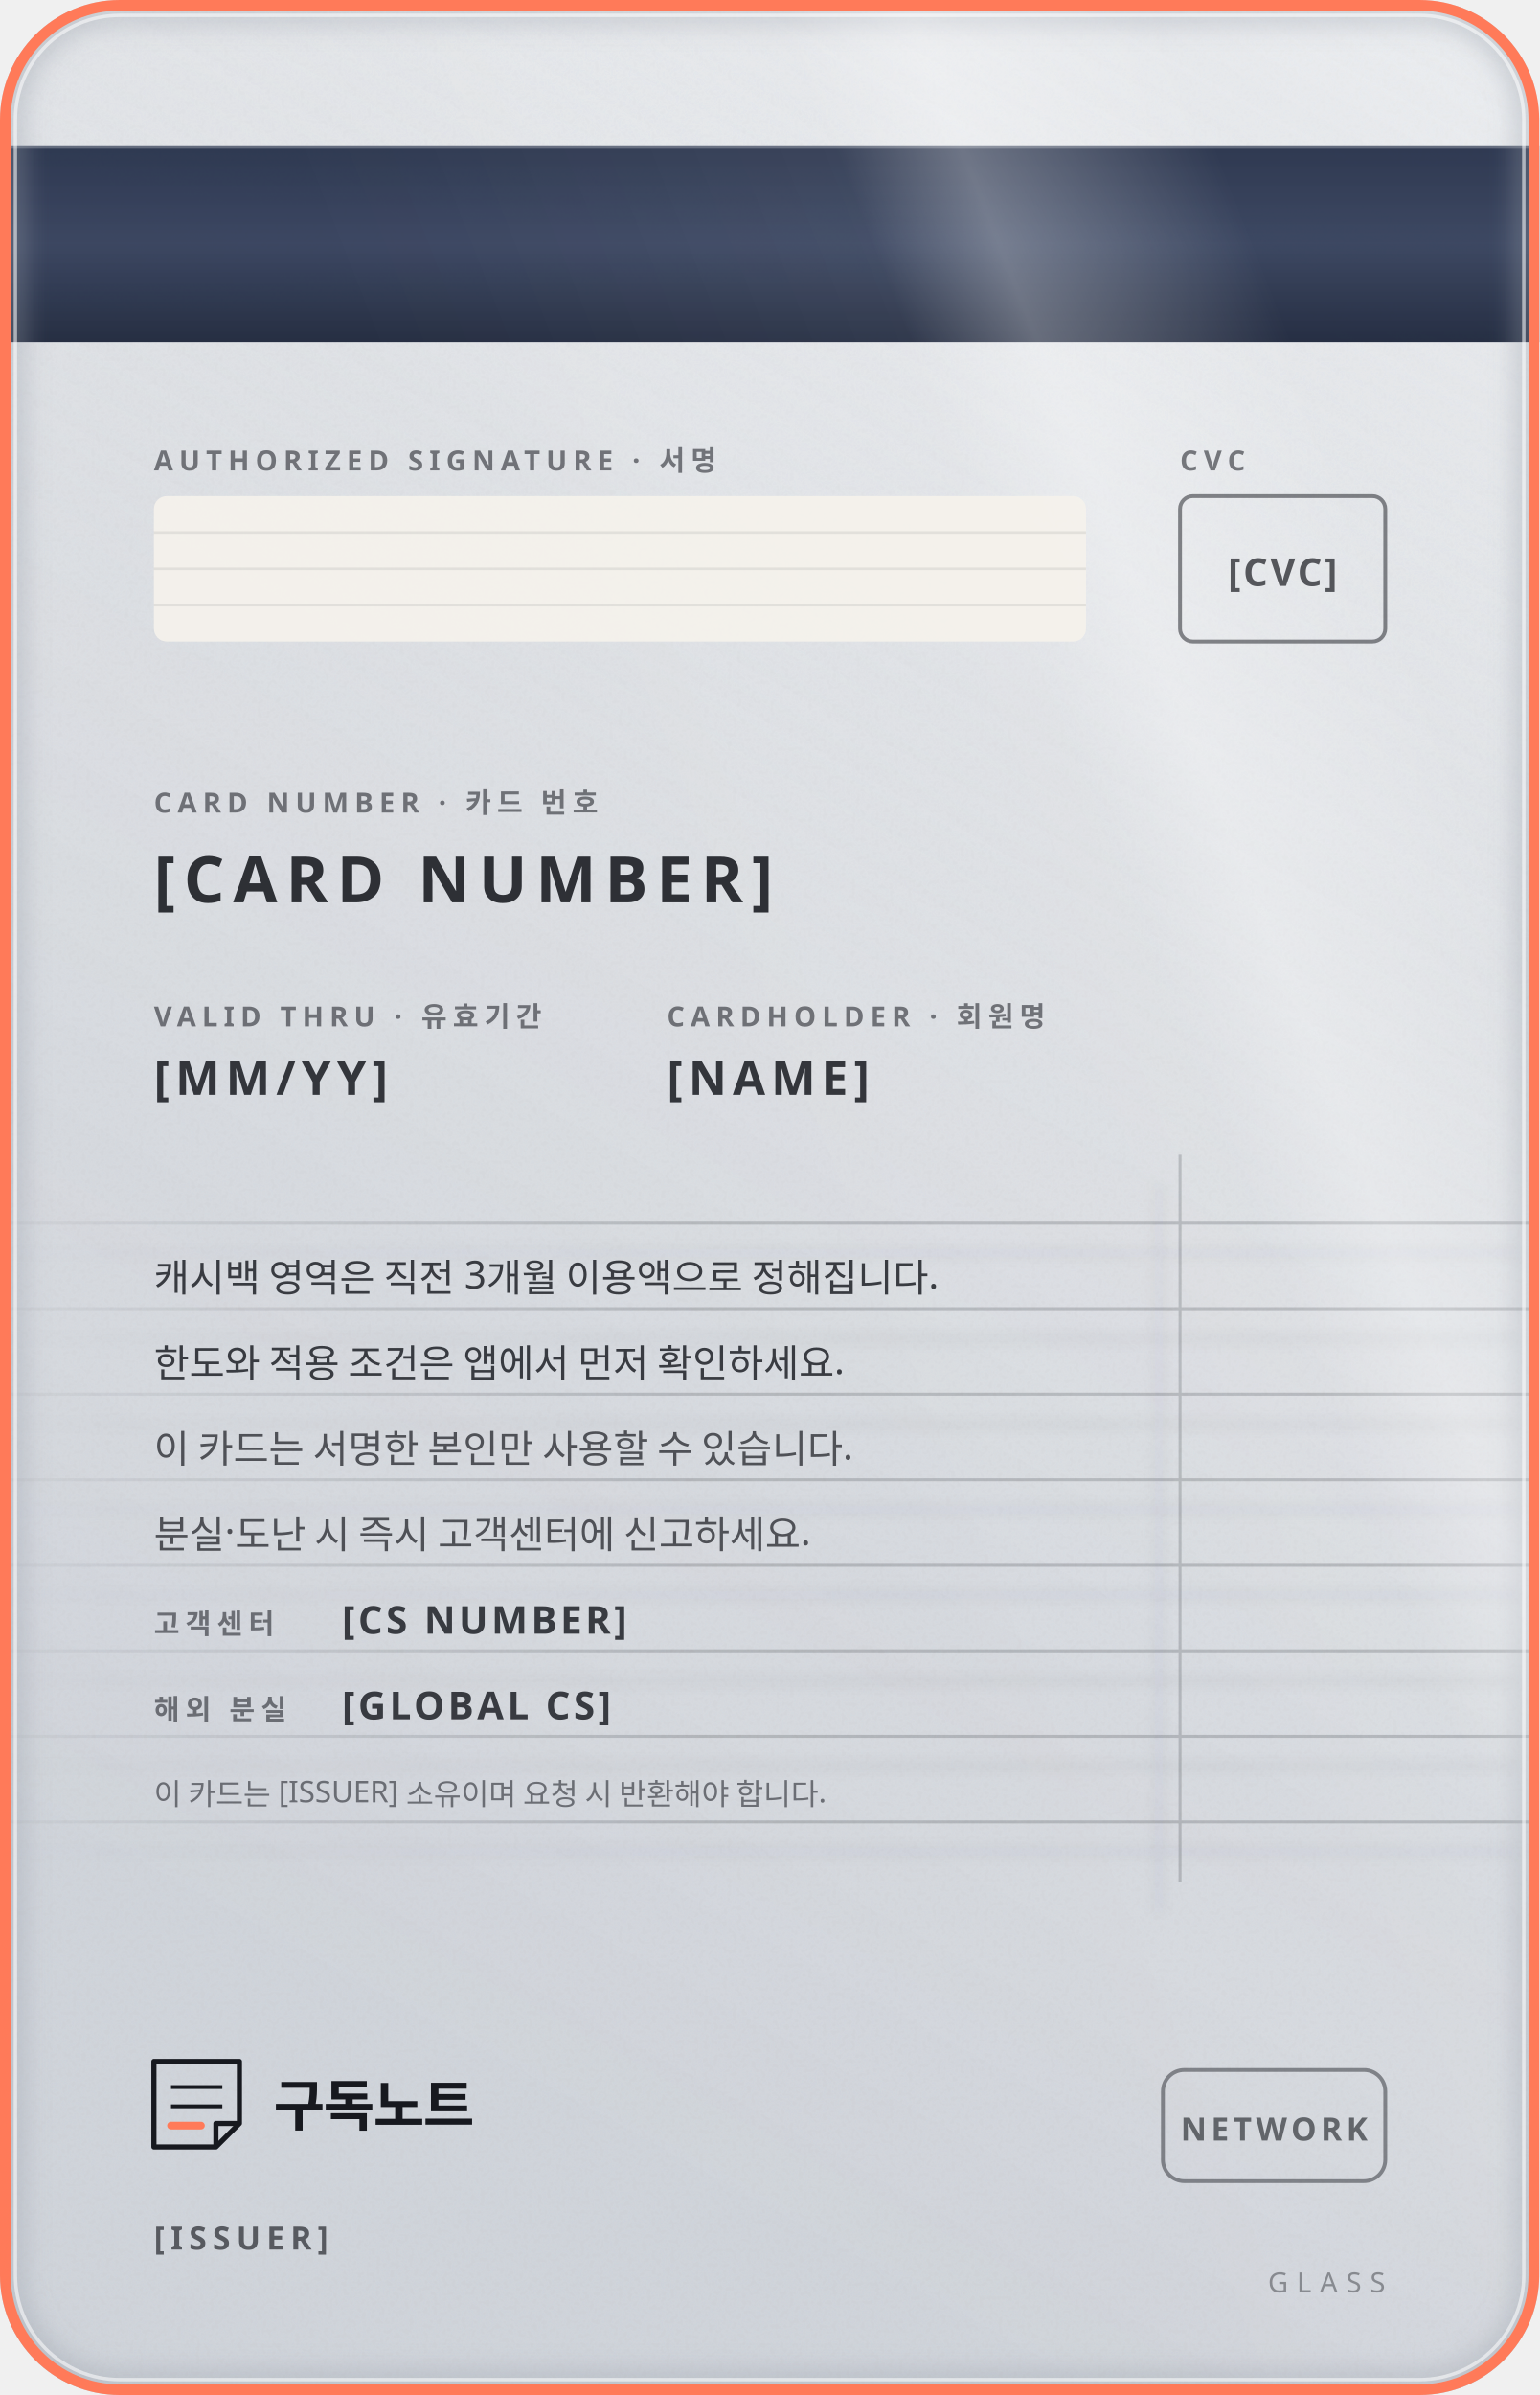
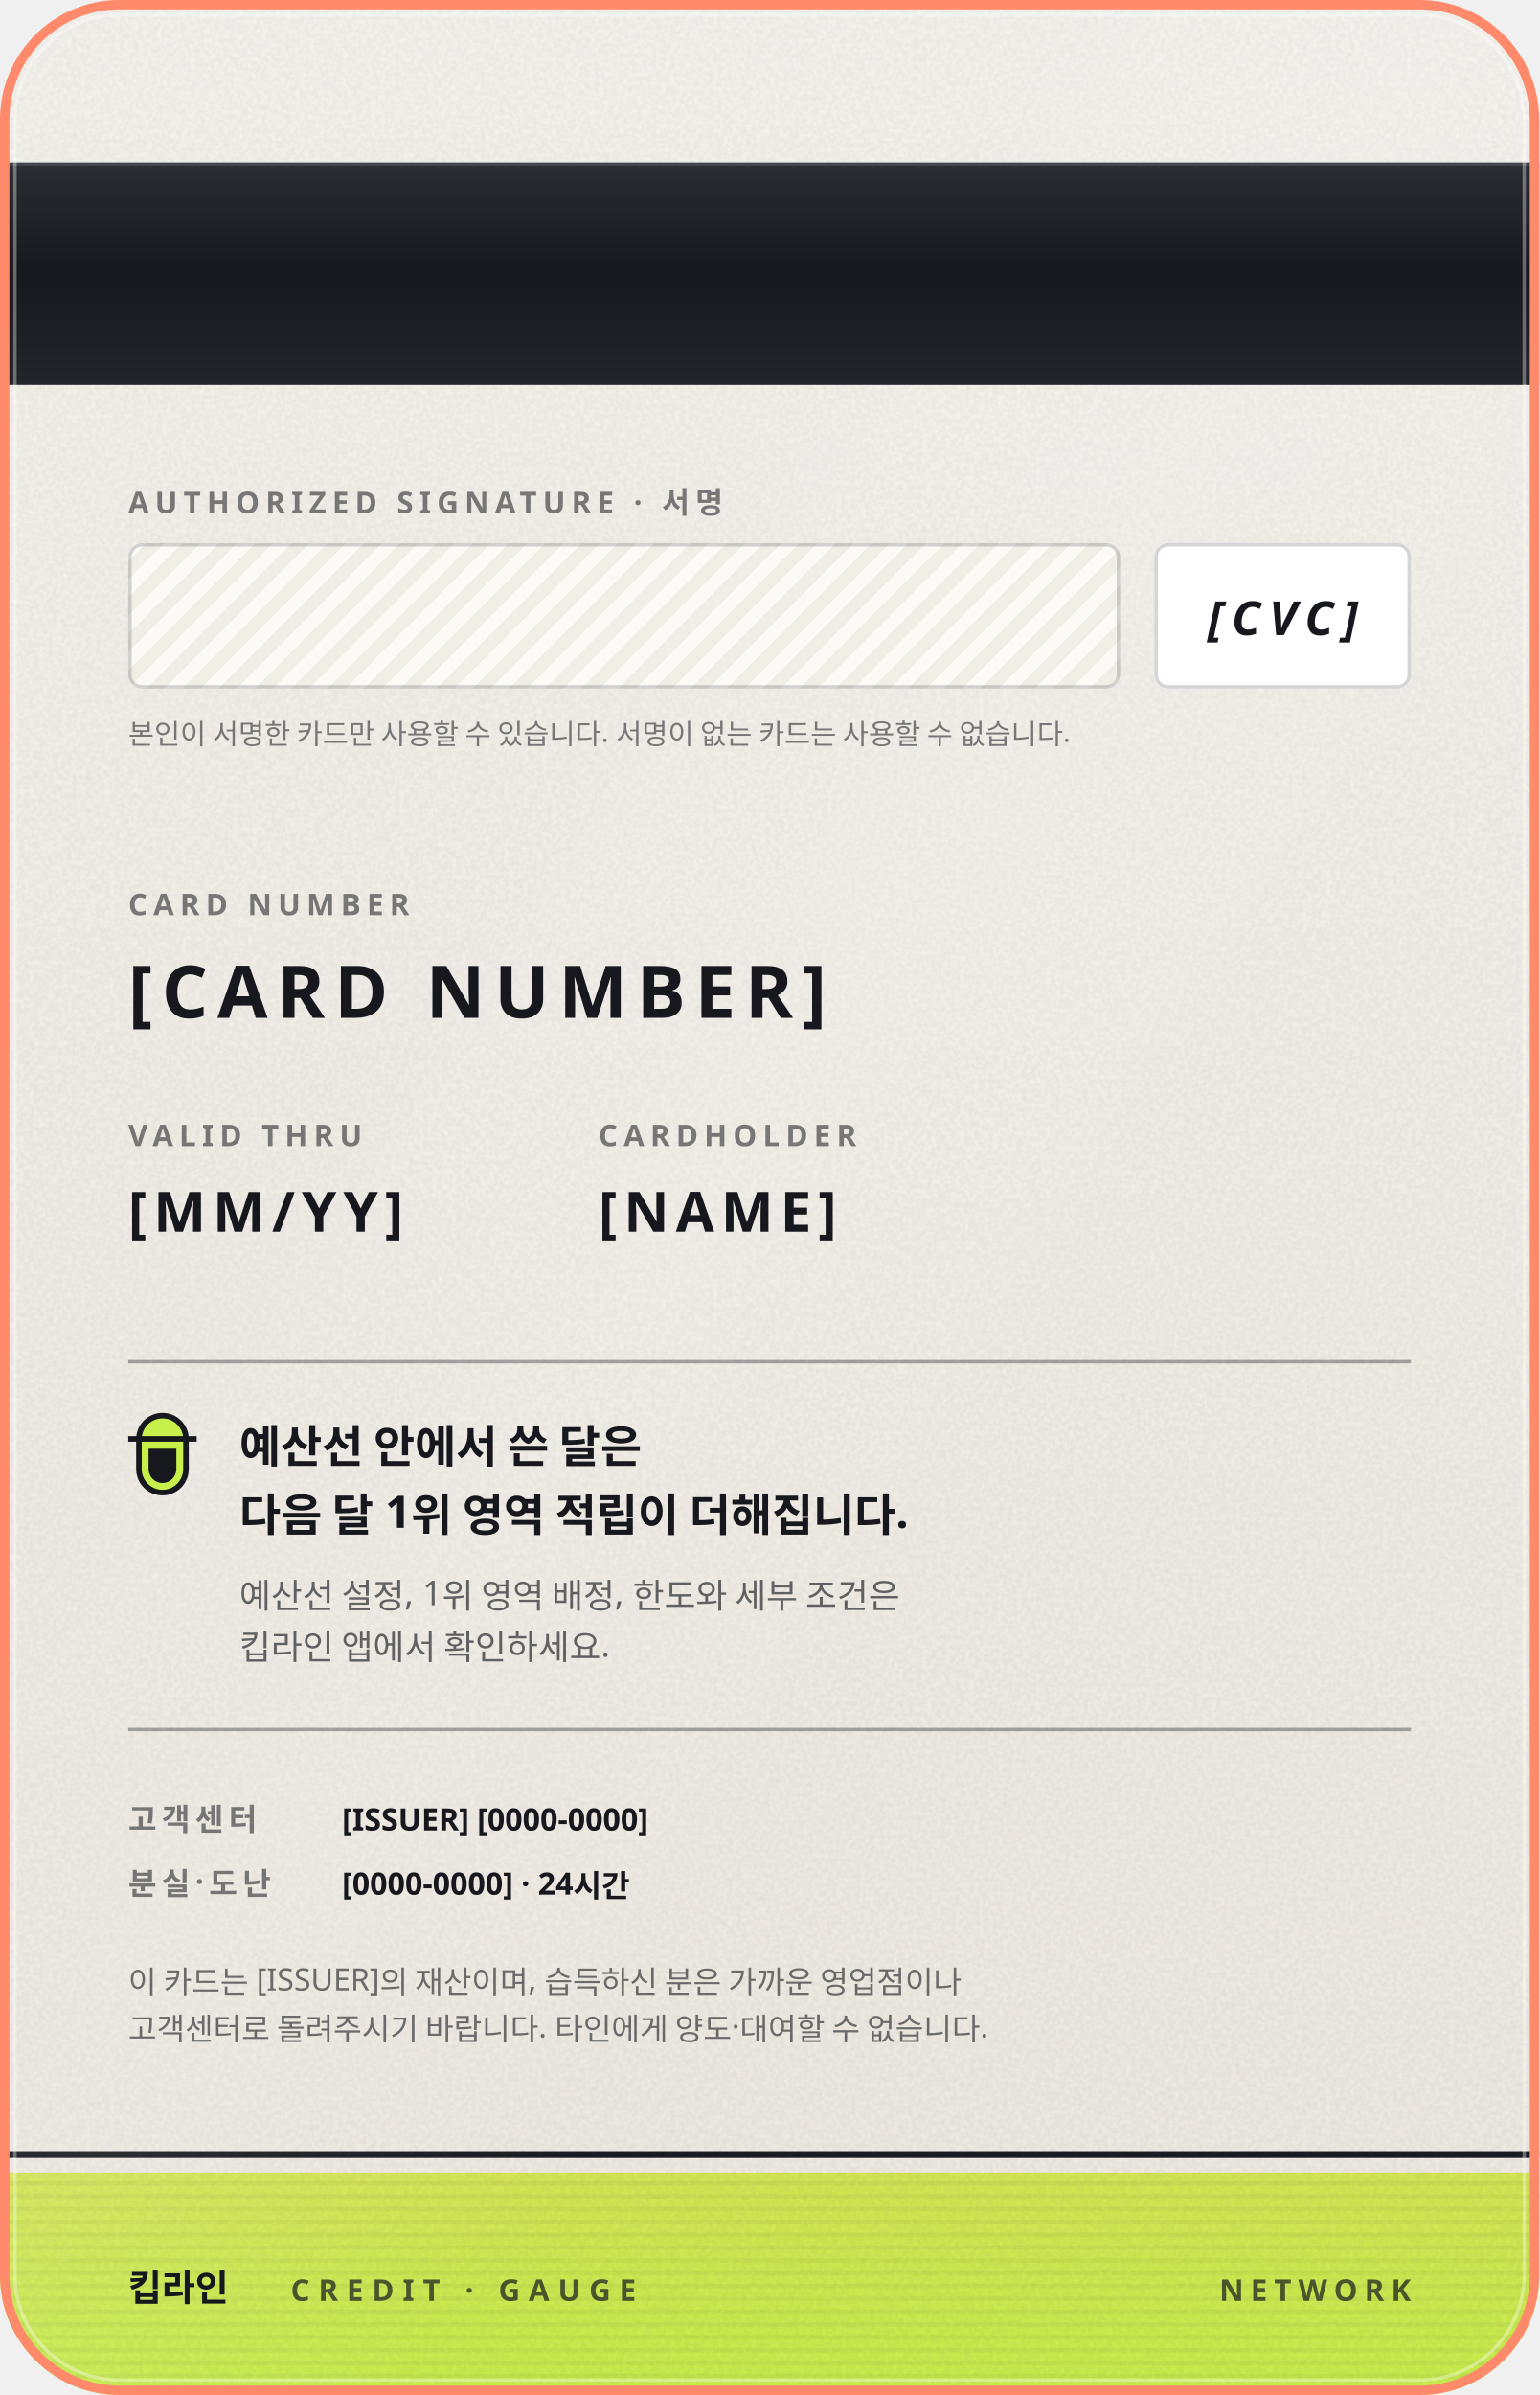
<svg xmlns="http://www.w3.org/2000/svg" viewBox="0 0 360 560" width="360" height="560">
  <defs>
-     <linearGradient id="body" x1="1" y1="0" x2="0.65" y2="1">
-       <stop offset="0" stop-color="#EEF0F3" stop-opacity="0.92" />
-       <stop offset="0.5" stop-color="#DADDE2" stop-opacity="0.80" />
-       <stop offset="1" stop-color="#CDD1D8" stop-opacity="0.86" />
-     </linearGradient>
-     <linearGradient id="glare" x1="1" y1="0" x2="0" y2="0.62">
-       <stop offset="0.18" stop-color="#FFFFFF" stop-opacity="0" />
-       <stop offset="0.30" stop-color="#FFFFFF" stop-opacity="0.30" />
-       <stop offset="0.36" stop-color="#FFFFFF" stop-opacity="0.05" />
-       <stop offset="0.62" stop-color="#FFFFFF" stop-opacity="0" />
-     </linearGradient>
-     <linearGradient id="mag" x1="0" y1="0" x2="0" y2="1">
-       <stop offset="0" stop-color="#1F2A44" stop-opacity="0.92" />
-       <stop offset="0.5" stop-color="#2A3653" stop-opacity="0.9" />
-       <stop offset="1" stop-color="#1A2338" stop-opacity="0.94" />
-     </linearGradient>
-     <linearGradient id="fadeG" x1="1" y1="0" x2="0" y2="0">
-       <stop offset="0" stop-color="#fff" stop-opacity="1" />
-       <stop offset="0.55" stop-color="#fff" stop-opacity="0.9" />
-       <stop offset="1" stop-color="#fff" stop-opacity="0.15" />
-     </linearGradient>
-     <mask id="fade">
-       <rect width="360" height="560" fill="url(#fadeG)" />
-     </mask>
-     <filter id="grain" x="0" y="0" width="100%" height="100%">
-       <feTurbulence type="fractalNoise" baseFrequency="0.9" numOctaves="2" seed="11" result="n" />
-       <feColorMatrix type="matrix" values="0 0 0 0 0.09  0 0 0 0 0.1  0 0 0 0 0.12  0 0 0 0.05 0" in="n" />
-     </filter>
-     <filter id="soft" x="-5%" y="-20%" width="110%" height="140%">
-       <feGaussianBlur stdDeviation="1.4" />
-     </filter>
-     <filter id="rim" x="-5%" y="-5%" width="110%" height="110%">
-       <feGaussianBlur stdDeviation="3" />
-     </filter>
    <clipPath id="card">
      <rect x="0" y="0" width="360" height="560" rx="28" />
    </clipPath>
+     <linearGradient id="cream" x1="0" y1="0" x2="0" y2="1">
+       <stop offset="0" stop-color="#F7F4EE" />
+       <stop offset="1" stop-color="#EFEBE2" />
+     </linearGradient>
+     <linearGradient id="rise" x1="0" y1="1" x2="0" y2="0">
+       <stop offset="0" stop-color="#C8F04A" />
+       <stop offset="1" stop-color="#D6E853" />
+     </linearGradient>
+     <linearGradient id="stripe" x1="0" y1="0" x2="0" y2="1">
+       <stop offset="0" stop-color="#2A2D33" />
+       <stop offset="0.5" stop-color="#16181D" />
+       <stop offset="1" stop-color="#22252B" />
+     </linearGradient>
+     <linearGradient id="sheen" x1="0" y1="0" x2="1" y2="1">
+       <stop offset="0.32" stop-color="#FFFFFF" stop-opacity="0" />
+       <stop offset="0.48" stop-color="#FFFFFF" stop-opacity="0.08" />
+       <stop offset="0.64" stop-color="#FFFFFF" stop-opacity="0" />
+     </linearGradient>
+     <pattern id="sig" width="6" height="6" patternUnits="userSpaceOnUse" patternTransform="rotate(45)">
+       <rect width="6" height="6" fill="#FBFAF6" />
+       <rect width="3" height="6" fill="#F1EEE6" />
+     </pattern>
+     <pattern id="screen" width="4" height="3" patternUnits="userSpaceOnUse">
+       <rect width="4" height="1" fill="#16181D" opacity="0.045" />
+     </pattern>
+     <filter id="grain" x="0" y="0" width="100%" height="100%">
+       <feTurbulence type="fractalNoise" baseFrequency="0.9" numOctaves="2" seed="11" />
+       <feColorMatrix type="matrix" values="0 0 0 0 0.09  0 0 0 0 0.09  0 0 0 0 0.11  0 0 0 0.10 0" />
+     </filter>
  </defs>
-   <g clip-path="url(#card)">
-     <rect width="360" height="560" fill="url(#body)" />
+   <g clip-path="url(#card)" font-family="Pretendard Variable, Pretendard, Apple SD Gothic Neo, Noto Sans KR, sans-serif">
+     <rect width="360" height="560" fill="url(#cream)" />
+     <rect x="0" y="508" width="360" height="52" fill="url(#rise)" />
+     <rect x="0" y="508" width="360" height="52" fill="url(#screen)" />
+     <rect x="0" y="503" width="360" height="1.6" fill="#16181D" />
    <rect width="360" height="560" filter="url(#grain)" />
-     <g mask="url(#fade)">
-       <g filter="url(#soft)" stroke="#1F2A44" stroke-opacity="0.08" stroke-width="1.2" transform="translate(-5 7)">
-         <path d="M0 286H360M0 306H360M0 326H360M0 346H360M0 366H360M0 386H360M0 406H360M0 426H360M276 270V440" />
+     <rect width="360" height="560" fill="url(#sheen)" />
+     <rect x="0" y="38" width="360" height="52" fill="url(#stripe)" />
+     <rect x="0" y="38" width="360" height="0.8" fill="#FFFFFF" opacity="0.12" />
+     <text x="30" y="120" font-size="7" font-weight="600" letter-spacing="1.4" fill="#16181D" opacity="0.55">AUTHORIZED SIGNATURE · 서명</text>
+     <rect x="30" y="127" width="232" height="34" rx="3" fill="url(#sig)" />
+     <rect x="30.4" y="127.4" width="231.2" height="33.2" rx="2.8" fill="none" stroke="#16181D" stroke-opacity="0.18" stroke-width="0.8" />
+     <rect x="270" y="127" width="60" height="34" rx="3" fill="#FFFFFF" />
+     <rect x="270.4" y="127.4" width="59.2" height="33.2" rx="2.8" fill="none" stroke="#16181D" stroke-opacity="0.18" stroke-width="0.8" />
+     <text x="300" y="148.5" text-anchor="middle" font-size="11" font-weight="600" letter-spacing="2" fill="#16181D" font-style="italic">[CVC]</text>
+     <text x="30" y="174" font-size="6.6" fill="#16181D" opacity="0.55">본인이 서명한 카드만 사용할 수 있습니다. 서명이 없는 카드는 사용할 수 없습니다.</text>
+     <text x="30" y="214" font-size="7" font-weight="600" letter-spacing="1.4" fill="#16181D" opacity="0.55">CARD NUMBER</text>
+     <text x="30" y="238" font-size="17" font-weight="600" letter-spacing="2.2" fill="#16181D">[CARD NUMBER]</text>
+     <g transform="translate(30 268)">
+       <text x="0" y="0" font-size="7" font-weight="600" letter-spacing="1.4" fill="#16181D" opacity="0.55">VALID THRU</text>
+       <text x="0" y="20" font-size="13" font-weight="600" letter-spacing="1.6" fill="#16181D">[MM/YY]</text>
+       <text x="110" y="0" font-size="7" font-weight="600" letter-spacing="1.4" fill="#16181D" opacity="0.55">CARDHOLDER</text>
+       <text x="110" y="20" font-size="13" font-weight="600" letter-spacing="1.6" fill="#16181D">[NAME]</text>
+     </g>
+     <rect x="30" y="318" width="300" height="0.8" fill="#16181D" opacity="0.35" />
+     <g transform="translate(30 342)">
+       <g transform="translate(0 -11) scale(0.5)">
+         <rect x="5" y="0" width="22" height="36" rx="11" fill="#C8F04A" stroke="#16181D" stroke-width="2.6" />
+         <path d="M9.5 15.5 H22.5 V25 A6.5 6.5 0 0 1 9.5 25 Z" fill="#16181D" />
+         <rect x="0" y="9.6" width="32" height="2.6" fill="#16181D" />
      </g>
-       <g stroke="#17191F" stroke-opacity="0.2" stroke-width="0.7">
-         <path d="M0 286H360M0 306H360M0 326H360M0 346H360M0 366H360M0 386H360M0 406H360M0 426H360M276 270V440" />
-       </g>
+       <text x="26" y="0" font-size="10.5" font-weight="700" fill="#16181D">예산선 안에서 쓴 달은</text>
+       <text x="26" y="16" font-size="10.5" font-weight="700" fill="#16181D">다음 달 1위 영역 적립이 더해집니다.</text>
+       <text x="26" y="34" font-size="8" fill="#16181D" opacity="0.65">예산선 설정, 1위 영역 배정, 한도와 세부 조건은</text>
+       <text x="26" y="46" font-size="8" fill="#16181D" opacity="0.65">킵라인 앱에서 확인하세요.</text>
    </g>
-     <rect x="0" y="34" width="360" height="46" fill="url(#mag)" />
-     <rect x="0" y="34" width="360" height="0.8" fill="#FFFFFF" fill-opacity="0.25" />
-     <rect x="2" y="2" width="356" height="556" rx="26" fill="none" stroke="#9AA1AB" stroke-opacity="0.45" stroke-width="7" filter="url(#rim)" />
-     <rect width="360" height="560" fill="url(#glare)" />
+     <rect x="30" y="404" width="300" height="0.8" fill="#16181D" opacity="0.35" />
+     <g font-size="7.2" fill="#16181D">
+       <text x="30" y="428" opacity="0.55" font-weight="600" letter-spacing="1.2">고객센터</text>
+       <text x="80" y="428" font-weight="600">[ISSUER] [0000-0000]</text>
+       <text x="30" y="443" opacity="0.55" font-weight="600" letter-spacing="1.2">분실·도난</text>
+       <text x="80" y="443" font-weight="600">[0000-0000] · 24시간</text>
+       <text x="30" y="466" opacity="0.6">이 카드는 [ISSUER]의 재산이며, 습득하신 분은 가까운 영업점이나</text>
+       <text x="30" y="477" opacity="0.6">고객센터로 돌려주시기 바랍니다. 타인에게 양도·대여할 수 없습니다.</text>
+     </g>
+     <text x="30" y="538" font-size="8.5" font-weight="800" fill="#16181D">킵라인</text>
+     <text x="68" y="538" font-size="7" font-weight="600" letter-spacing="2" fill="#16181D" opacity="0.7">CREDIT · GAUGE</text>
+     <text x="330" y="538" text-anchor="end" font-size="7" font-weight="700" letter-spacing="1.6" fill="#16181D" opacity="0.7">NETWORK</text>
  </g>
-   <rect x="1.25" y="1.25" width="357.5" height="557.5" rx="26.75" fill="none" stroke="#FF7A59" stroke-width="2.5" />
-   <rect x="3.6" y="3.6" width="352.8" height="552.8" rx="24.4" fill="none" stroke="#FFFFFF" stroke-opacity="0.55" stroke-width="0.8" />
-   <g font-family="Pretendard Variable, Pretendard, Apple SD Gothic Neo, Noto Sans KR, sans-serif" fill="#17191F">
-     <text x="36" y="110" font-size="6.5" font-weight="600" letter-spacing="1.4" fill-opacity="0.55">AUTHORIZED SIGNATURE · 서명</text>
-     <rect x="36" y="116" width="218" height="34" rx="3" fill="#F5F2EB" fill-opacity="0.92" />
-     <g stroke="#17191F" stroke-opacity="0.08" stroke-width="0.6">
-       <path d="M36 124.5H254M36 133H254M36 141.5H254" />
-     </g>
-     <text x="276" y="110" font-size="6.5" font-weight="600" letter-spacing="1.4" fill-opacity="0.55">CVC</text>
-     <rect x="276" y="116" width="48" height="34" rx="3" fill="none" stroke="#17191F" stroke-opacity="0.5" stroke-width="0.9" />
-     <text x="300" y="137" text-anchor="middle" font-size="9" font-weight="600" letter-spacing="0.6" fill-opacity="0.7">[CVC]</text>
-     <text x="36" y="190" font-size="6.5" font-weight="600" letter-spacing="1.4" fill-opacity="0.55">CARD NUMBER · 카드 번호</text>
-     <text x="36" y="211" font-size="15" font-weight="600" letter-spacing="2" fill-opacity="0.88">[CARD NUMBER]</text>
-     <text x="36" y="240" font-size="6.5" font-weight="600" letter-spacing="1.4" fill-opacity="0.55">VALID THRU · 유효기간</text>
-     <text x="36" y="256" font-size="11" font-weight="600" letter-spacing="1.4" fill-opacity="0.85">[MM/YY]</text>
-     <text x="156" y="240" font-size="6.5" font-weight="600" letter-spacing="1.4" fill-opacity="0.55">CARDHOLDER · 회원명</text>
-     <text x="156" y="256" font-size="11" font-weight="600" letter-spacing="1.4" fill-opacity="0.85">[NAME]</text>
-     <g font-size="9" font-weight="500" fill-opacity="0.82">
-       <text x="36" y="302">캐시백 영역은 직전 3개월 이용액으로 정해집니다.</text>
-       <text x="36" y="322">한도와 적용 조건은 앱에서 먼저 확인하세요.</text>
-       <text x="36" y="342" fill-opacity="0.7">이 카드는 서명한 본인만 사용할 수 있습니다.</text>
-       <text x="36" y="362" fill-opacity="0.7">분실·도난 시 즉시 고객센터에 신고하세요.</text>
-     </g>
-     <text x="36" y="382" font-size="6.5" font-weight="600" letter-spacing="1.4" fill-opacity="0.55" dy="0">고객센터</text>
-     <text x="80" y="382" font-size="9" font-weight="600" letter-spacing="0.8" fill-opacity="0.82">[CS NUMBER]</text>
-     <text x="36" y="402" font-size="6.5" font-weight="600" letter-spacing="1.4" fill-opacity="0.55">해외 분실</text>
-     <text x="80" y="402" font-size="9" font-weight="600" letter-spacing="0.8" fill-opacity="0.82">[GLOBAL CS]</text>
-     <text x="36" y="422" font-size="7" font-weight="500" fill-opacity="0.55">이 카드는 [ISSUER] 소유이며 요청 시 반환해야 합니다.</text>
-     <g transform="translate(36 482)">
-       <path d="M0 0H20V14.5L14.5 20H0Z" fill="none" stroke="#17191F" stroke-width="1.2" stroke-linejoin="round" />
-       <path d="M20 14.5H14.5V20" fill="none" stroke="#17191F" stroke-width="1.2" stroke-linejoin="round" />
-       <path d="M4 6H16M4 10.5H16" stroke="#17191F" stroke-width="0.9" />
-       <path d="M4 15H11" stroke="#FF7A59" stroke-width="1.8" stroke-linecap="round" />
-       <text x="28" y="15" font-size="13" font-weight="700" letter-spacing="-0.3">구독노트</text>
-     </g>
-     <text x="36" y="526" font-size="7.5" font-weight="600" letter-spacing="1.4" fill-opacity="0.65">[ISSUER]</text>
-     <text x="324" y="536" text-anchor="end" font-size="6.5" font-weight="500" letter-spacing="2" fill-opacity="0.4">GLASS</text>
-     <g transform="translate(272 484)">
-       <rect width="52" height="26" rx="5" fill="none" stroke="#17191F" stroke-opacity="0.45" stroke-width="0.9" />
-       <text x="26" y="16.5" text-anchor="middle" font-size="7.5" font-weight="600" letter-spacing="1" fill-opacity="0.6">NETWORK</text>
-     </g>
-   </g>
+   <rect x="1.1" y="1.1" width="357.8" height="557.8" rx="26.9" fill="none" stroke="#FF8A6B" stroke-width="2.2" />
+   <rect x="3.5" y="3.5" width="353" height="553" rx="24.5" fill="none" stroke="#FFFFFF" stroke-opacity="0.35" stroke-width="0.8" />
</svg>
